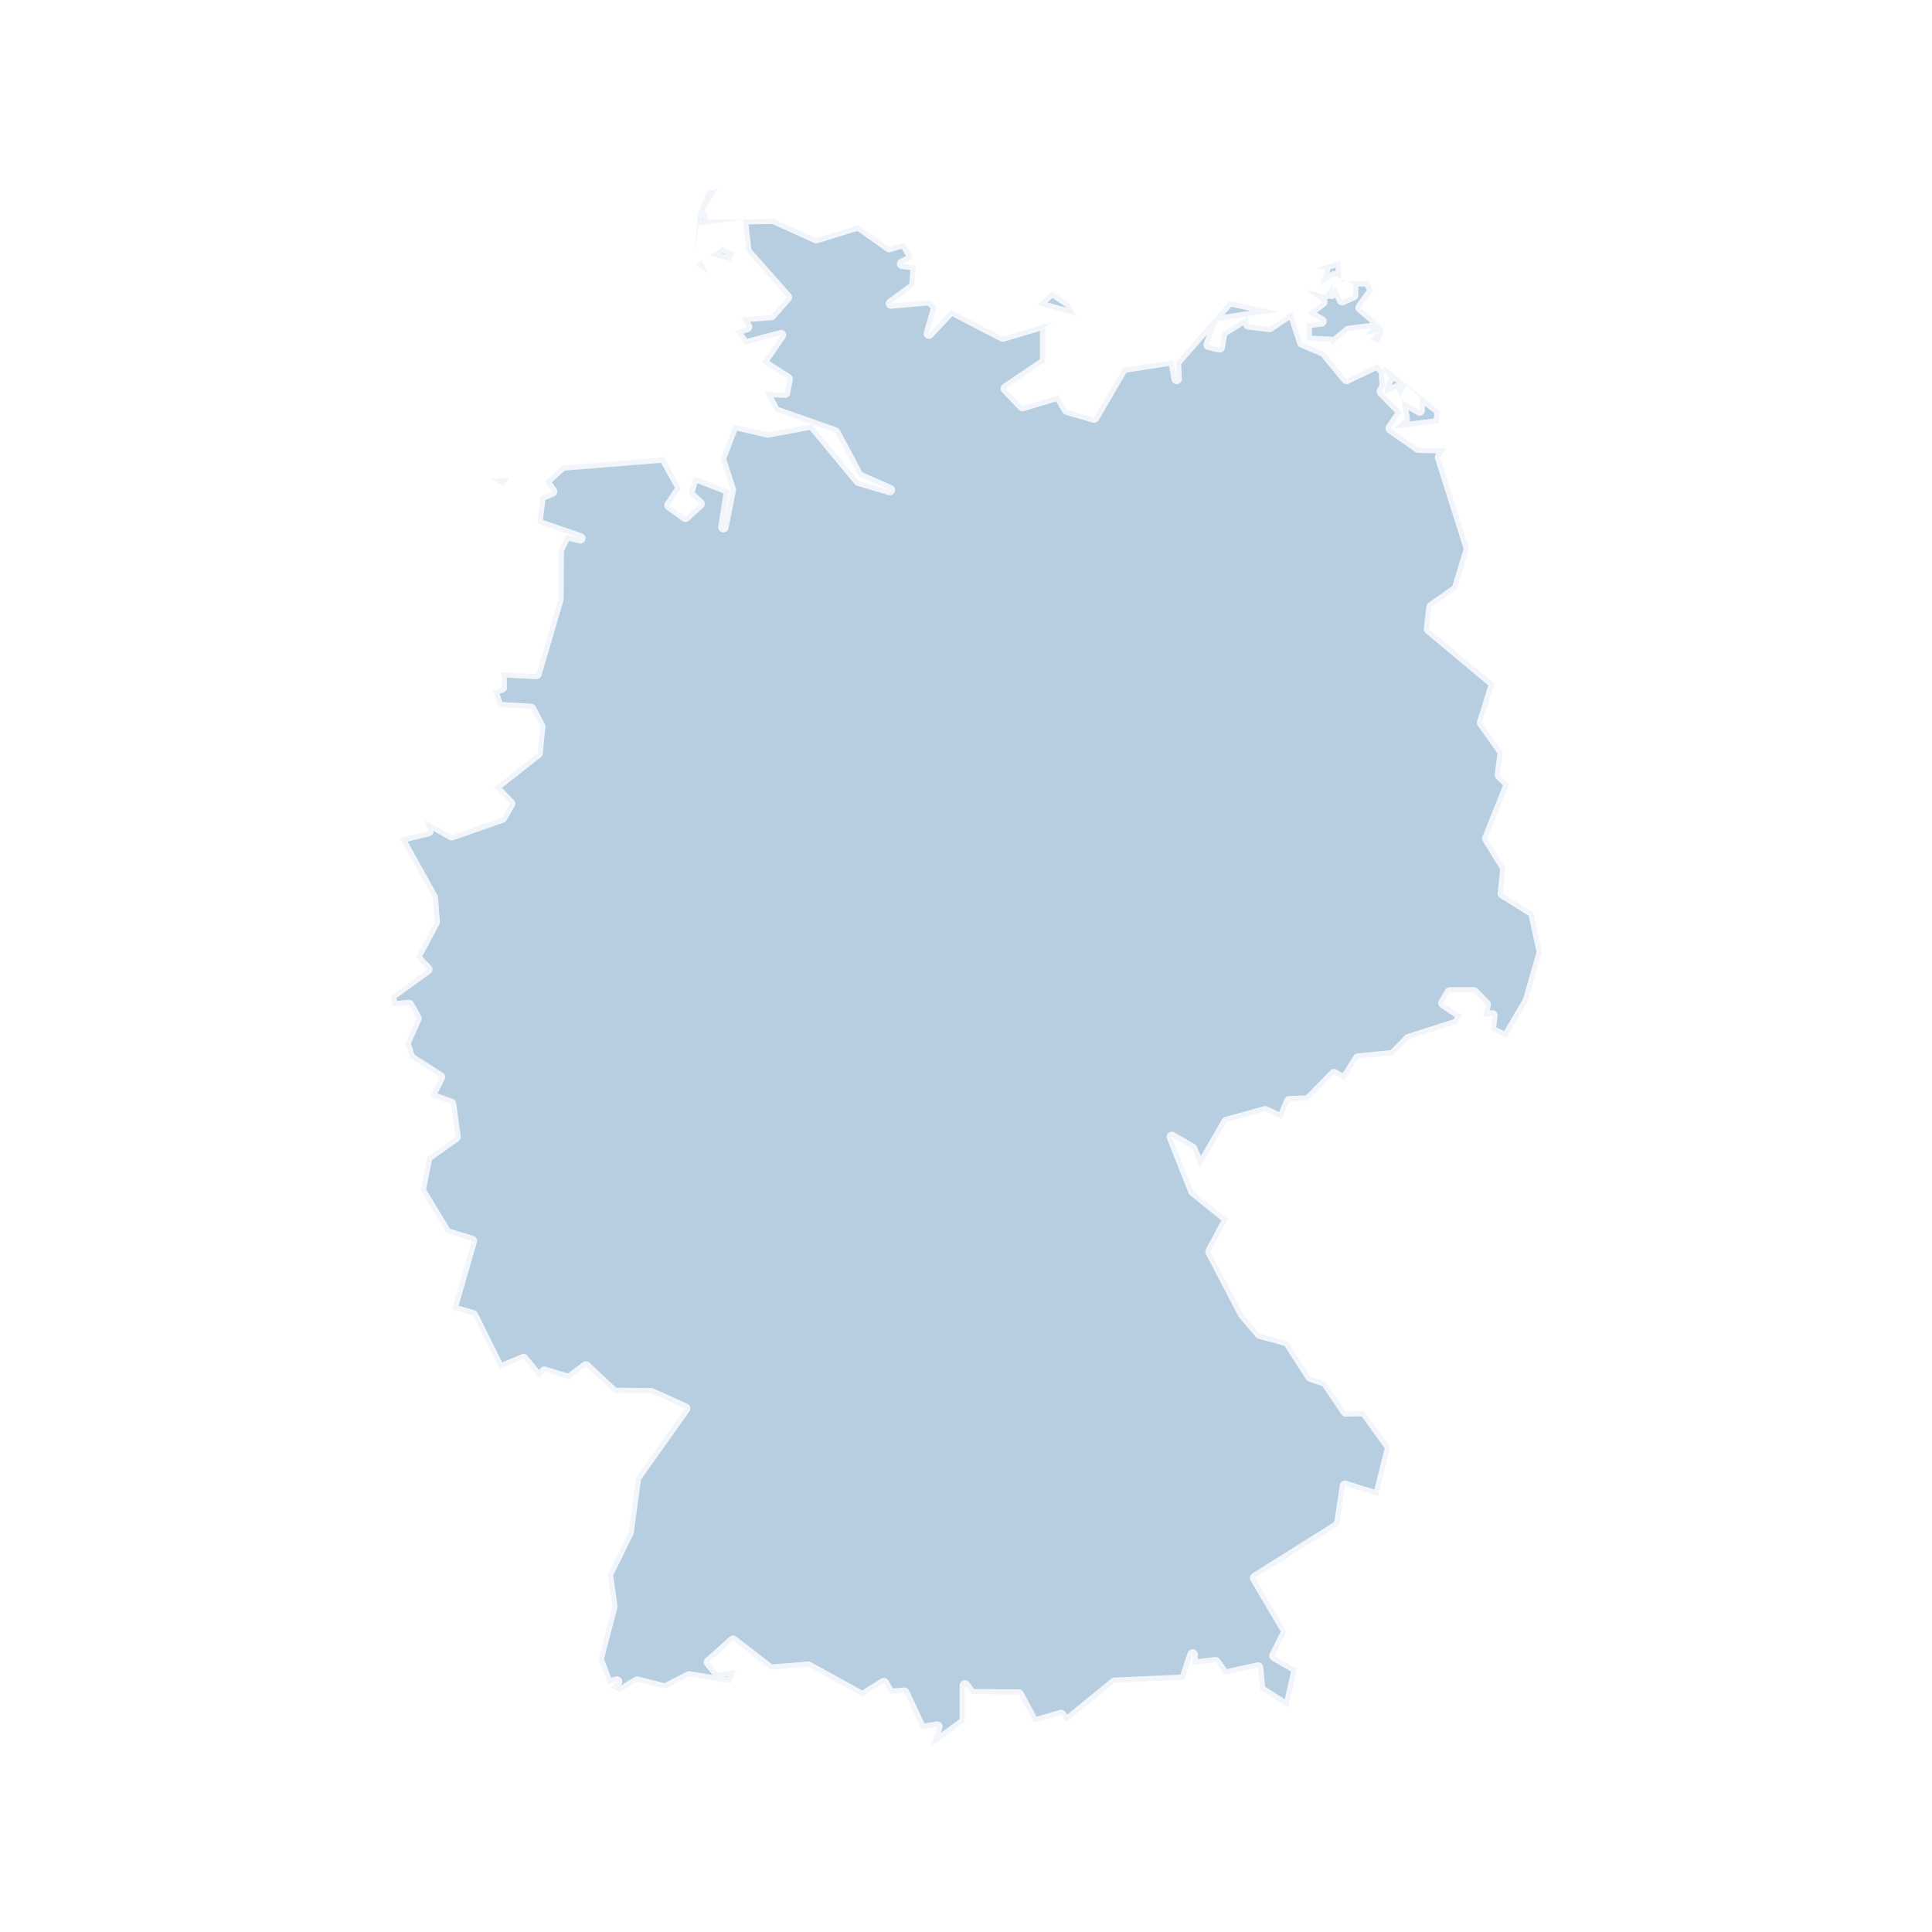
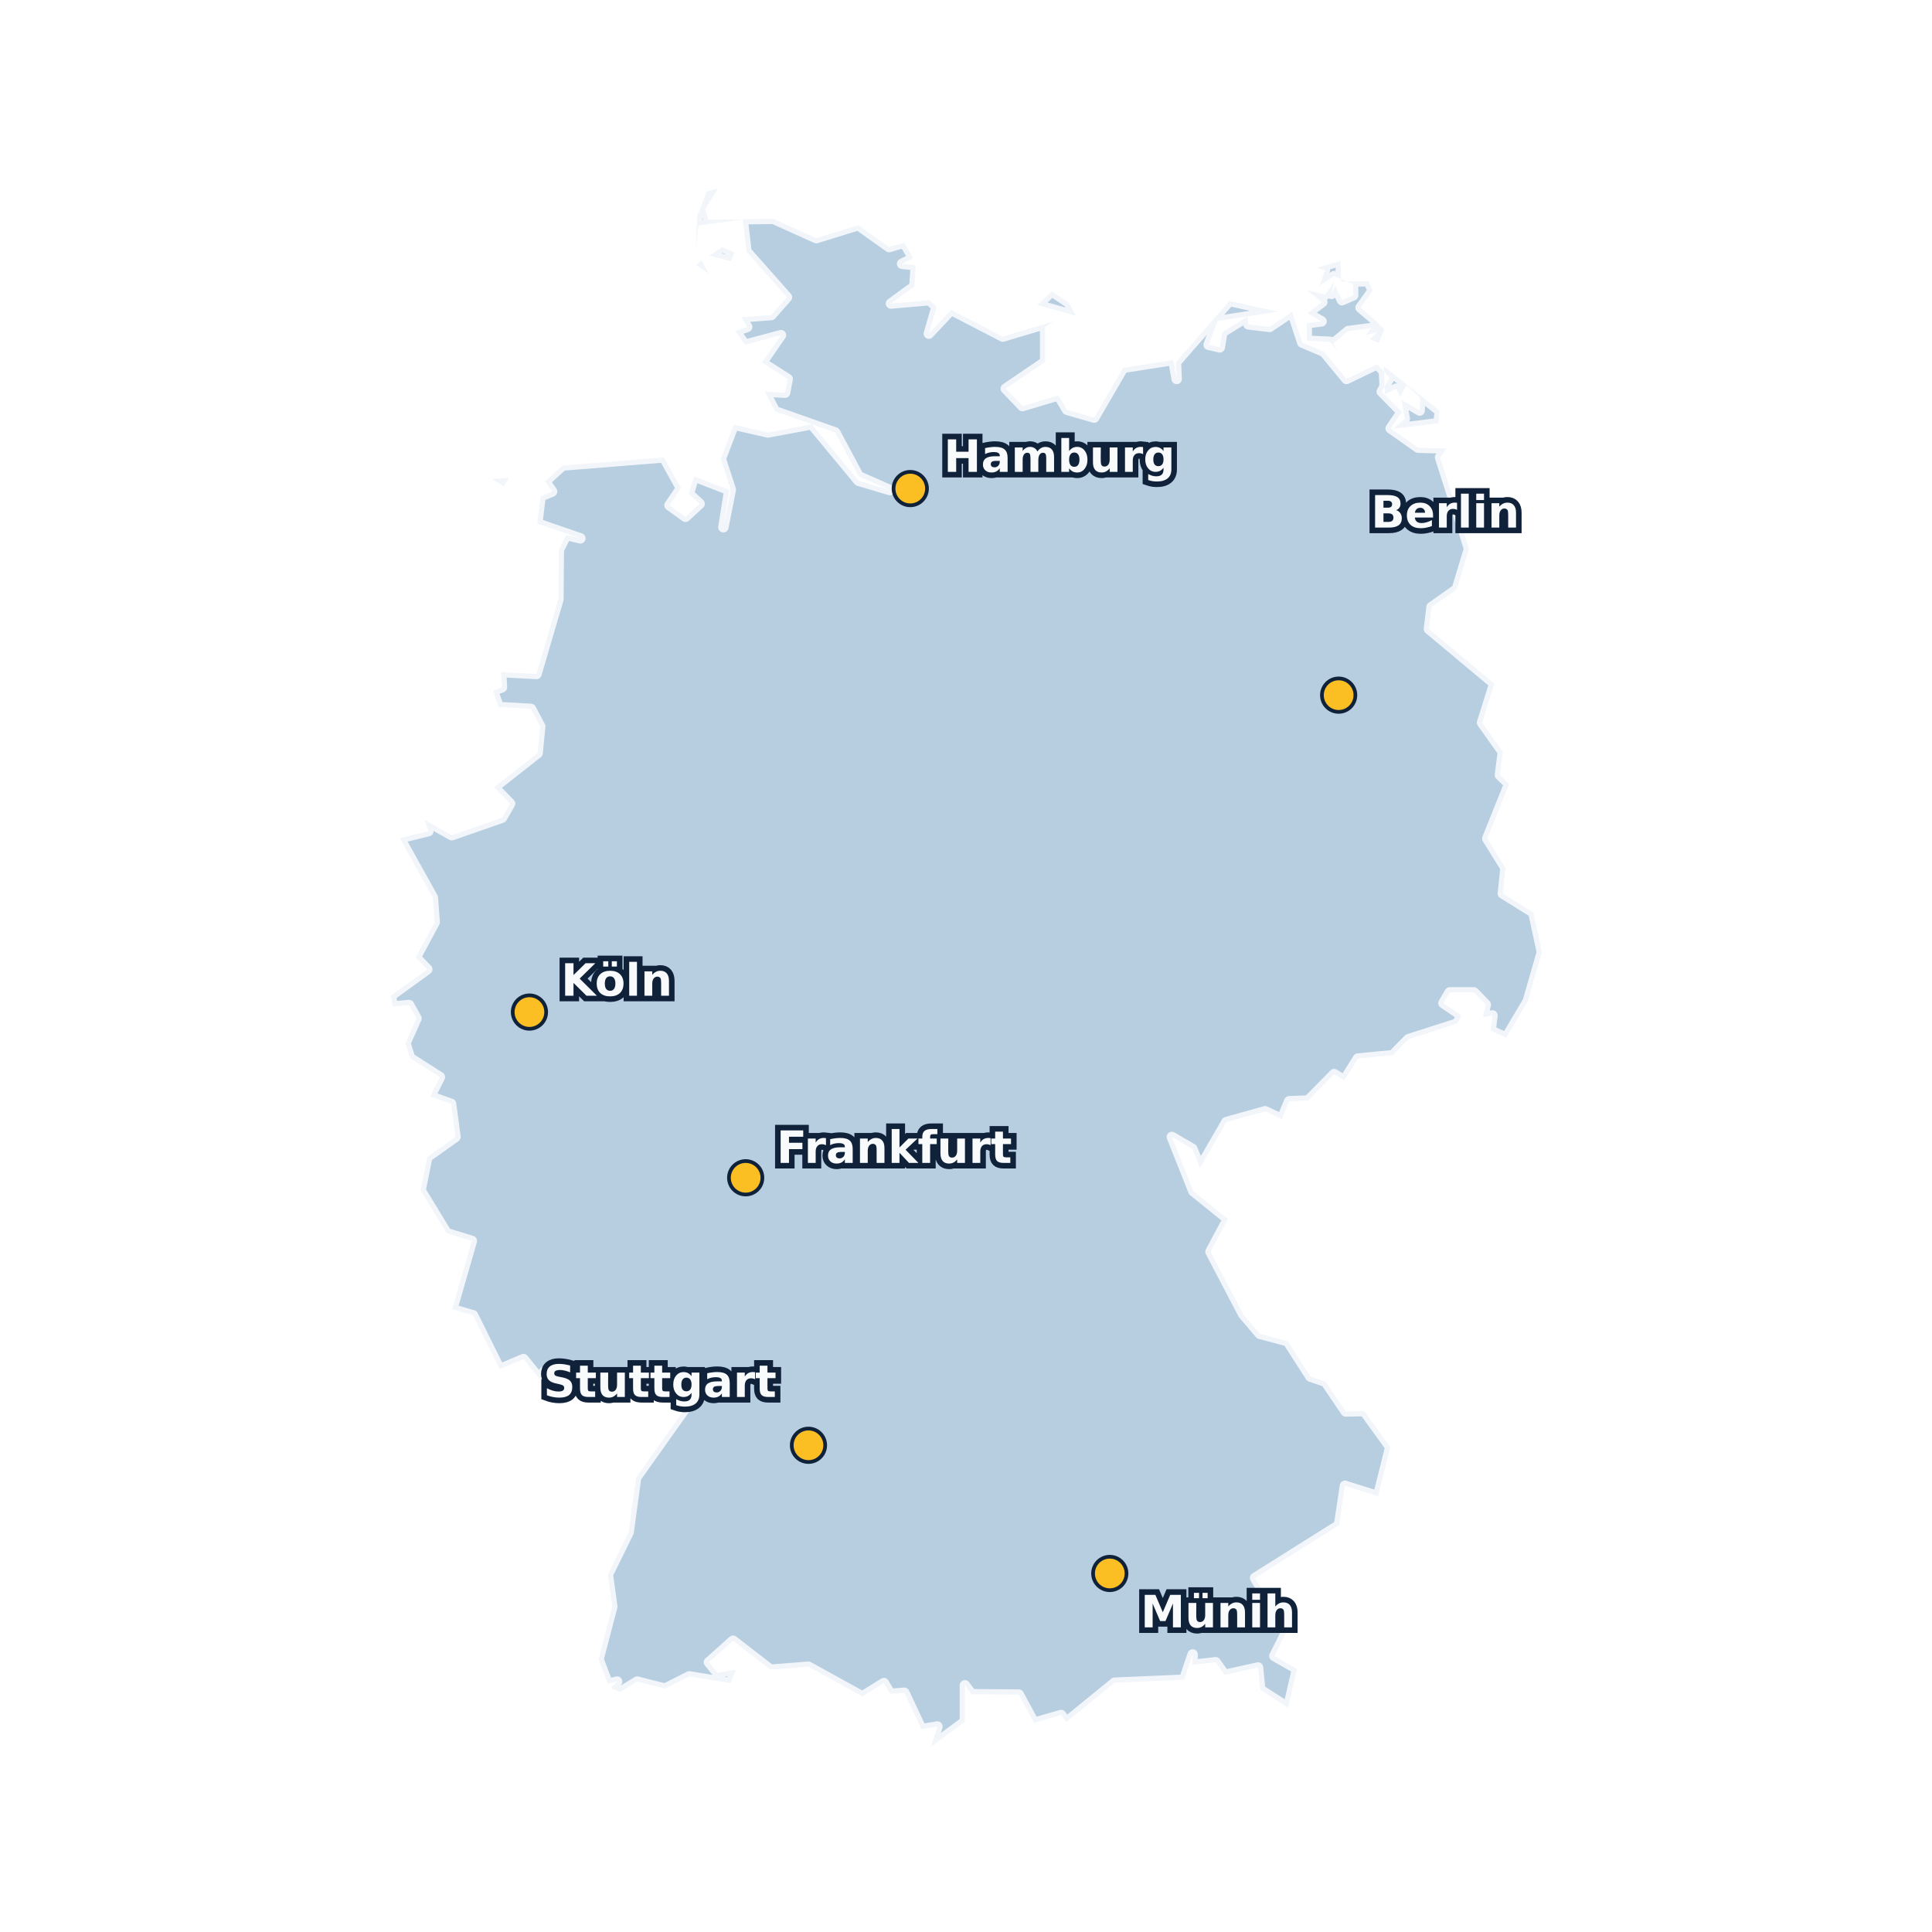
<svg xmlns="http://www.w3.org/2000/svg" viewBox="0 0 400 520" width="760" height="760" preserveAspectRatio="xMidYMid meet">
  <path id="germany-outline" d="M314.2,389.5 L310.9,402.7 L302.0,399.9 L300.4,410.5 L277.8,424.7 L286.3,439.1 L283.0,445.7 L289.1,449.2 L286.7,459.6 L279.2,454.8 L278.6,448.8 L269.6,450.8 L267.2,447.4 L260.9,448.1 L261.0,445.3 L258.7,452.1 L240.0,452.9 L227.0,463.5 L225.6,461.6 L218.3,463.7 L214.2,456.1 L201.5,456.0 L199.7,453.6 L199.7,463.4 L190.6,470.1 L192.3,464.7 L188.0,465.4 L183.4,455.6 L179.6,455.9 L177.9,453.0 L172.1,456.6 L157.6,448.6 L147.4,449.4 L137.3,441.6 L130.8,447.4 L133.1,450.2 L138.1,449.4 L136.6,453.0 L125.5,451.2 L119.0,454.5 L111.5,452.6 L106.9,455.4 L104.4,454.3 L106.1,452.6 L103.6,453.2 L101.1,446.6 L104.8,432.4 L103.6,423.8 L109.2,412.4 L111.2,397.7 L124.4,379.1 L115.3,375.0 L105.3,374.9 L97.7,367.8 L93.1,371.2 L86.5,369.2 L85.2,371.1 L80.9,365.8 L74.5,368.5 L67.3,354.0 L61.7,352.4 L67.0,334.0 L60.2,331.9 L53.2,320.4 L55.0,311.4 L62.6,306.0 L61.4,297.1 L55.8,295.1 L58.4,289.9 L50.4,284.8 L49.1,280.8 L52.1,274.1 L50.1,270.5 L45.7,270.9 L45.2,268.0 L55.0,260.9 L51.9,257.7 L57.0,248.2 L56.5,241.6 L47.6,225.6 L55.3,223.7 L54.3,220.7 L61.6,224.8 L75.1,220.1 L77.3,216.3 L73.0,211.9 L84.7,202.7 L85.4,195.5 L82.9,190.8 L74.2,190.3 L72.7,185.9 L75.1,185.0 L74.9,180.9 L84.4,181.4 L90.3,161.3 L90.4,148.0 L92.4,144.0 L96.2,144.9 L84.6,140.9 L85.5,133.6 L88.6,132.3 L86.7,129.6 L91.4,125.3 L118.7,123.1 L123.3,131.4 L120.2,136.0 L124.5,139.1 L128.3,135.6 L125.4,132.9 L126.8,128.2 L136.3,131.9 L134.7,141.9 L136.7,131.8 L134.0,123.5 L137.5,114.3 L146.7,116.4 L158.5,114.2 L171.1,129.4 L179.5,131.9 L171.1,128.2 L164.8,116.4 L148.6,110.7 L145.8,105.4 L151.3,105.7 L152.0,102.0 L145.1,97.6 L150.2,90.2 L140.5,92.8 L137.9,89.1 L141.1,88.0 L139.5,85.4 L147.6,84.8 L151.8,80.0 L140.9,67.7 L139.9,59.0 L148.2,58.9 L159.7,64.1 L171.0,60.6 L179.3,66.5 L183.4,65.3 L185.8,69.5 L182.8,71.0 L186.5,71.4 L186.1,77.1 L179.8,81.7 L190.1,80.8 L192.1,82.5 L190.0,89.8 L196.0,83.4 L209.9,90.6 L223.6,86.5 L221.3,88.0 L221.3,97.4 L210.7,104.6 L215.2,109.3 L224.9,106.4 L227.2,110.3 L234.5,112.4 L242.3,99.0 L255.8,96.9 L256.7,102.0 L256.5,97.5 L270.9,81.0 L284.0,83.9 L267.7,86.4 L265.3,92.8 L268.3,93.5 L269.0,89.4 L275.8,85.2 L276.0,87.3 L281.7,88.0 L287.8,83.9 L290.5,92.2 L296.4,94.7 L302.4,102.0 L310.7,98.0 L314.0,101.7 L311.9,105.4 L317.3,110.9 L314.3,115.3 L321.7,120.5 L329.4,120.7 L327.6,123.1 L335.4,147.7 L332.1,158.6 L325.3,163.4 L324.6,169.3 L342.2,184.0 L338.9,194.5 L344.5,202.4 L343.7,208.6 L346.2,211.0 L340.3,225.7 L345.2,233.6 L344.5,240.5 L352.7,245.6 L355.0,256.3 L351.2,269.5 L345.4,279.3 L341.2,277.4 L341.7,273.3 L339.1,273.8 L339.9,270.4 L336.7,267.1 L330.2,267.1 L328.5,270.0 L333.4,273.3 L332.2,275.5 L319.1,279.7 L314.9,284.0 L305.5,284.9 L301.8,290.8 L299.1,289.1 L292.1,296.2 L287.0,296.4 L285.0,301.2 L280.5,299.1 L270.1,302.0 L263.0,314.3 L260.9,309.2 L255.4,306.0 L261.2,320.6 L270.5,328.1 L265.8,336.9 L274.6,353.7 L279.1,359.0 L286.6,361.0 L292.7,370.5 L296.8,371.9 L302.2,379.9 L307.2,379.8 Z M327.5,110.6 L327.2,113.9 L315.0,115.4 L318.1,112.7 L317.2,107.6 L322.1,110.5 L322.2,107.0 L318.6,103.7 L316.8,106.8 L315.8,104.6 L312.8,106.1 L312.4,98.5 Z M77.0,128.6 L75.6,130.9 L72.3,128.9 Z M227.7,81.5 L229.6,85.0 L219.2,82.1 L223.1,78.4 Z M310.2,86.2 L312.6,88.7 L311.1,92.3 L308.7,91.3 L310.7,89.4 L307.5,90.2 L309.1,88.3 L302.9,89.1 L298.8,92.5 L300.4,95.0 L298.0,92.0 L291.7,91.7 L291.7,87.0 L295.7,86.5 L291.9,84.3 L295.9,81.3 L291.5,78.0 L296.7,79.3 L299.1,75.8 L298.4,79.1 L299.4,76.9 L301.2,80.8 L304.2,79.5 L304.2,76.5 L299.1,74.3 L295.2,76.9 L296.6,72.7 L294.4,72.1 L300.8,70.2 L301.0,75.8 L308.3,75.7 L309.5,78.2 L306.2,82.8 Z M128.8,69.9 L130.7,73.6 L127.5,71.4 Z M134.4,66.5 L137.7,68.0 L136.7,70.3 L130.9,68.8 Z M129.8,56.2 L130.7,59.1 L139.7,59.1 L128.0,60.7 L127.2,67.3 L127.7,58.1 L130.2,51.5 L133.3,50.7 Z" fill="rgba(46,112,168,0.34)" stroke="rgba(255,255,255,0.82)" stroke-width="2.8" stroke-linejoin="round" fill-rule="evenodd" />
+   <g id="major-cities" fill="#f8fafc" font-family="DejaVu Sans, Arial, sans-serif" font-size="12" font-weight="700" stroke="#10213a" stroke-width="3" paint-order="stroke fill">
+     <g id="city-hamburg">
+       <circle cx="185.0" cy="131.5" r="4" fill="#fbbf24" stroke="#10213a" stroke-width="2" />
+       <text x="194" y="127">Hamburg</text>
+     </g>
+     <g id="city-berlin">
+       <circle cx="300.3" cy="187.1" r="4" fill="#fbbf24" stroke="#10213a" stroke-width="2" />
+       <text x="309" y="142">Berlin</text>
+     </g>
+     <g id="city-cologne">
+       <circle cx="82.5" cy="272.4" r="4" fill="#fbbf24" stroke="#10213a" stroke-width="2" />
+       <text x="91" y="268">Köln</text>
+     </g>
+     <g id="city-frankfurt">
+       <circle cx="140.7" cy="317.0" r="4" fill="#fbbf24" stroke="#10213a" stroke-width="2" />
+       <text x="149" y="313">Frankfurt</text>
+     </g>
+     <g id="city-stuttgart">
+       <circle cx="157.6" cy="389.0" r="4" fill="#fbbf24" stroke="#10213a" stroke-width="2" />
+       <text x="149" y="376" text-anchor="end">Stuttgart</text>
+     </g>
+     <g id="city-munich">
+       <circle cx="238.7" cy="423.5" r="4" fill="#fbbf24" stroke="#10213a" stroke-width="2" />
+       <text x="247" y="438">Münih</text>
+     </g>
+   </g>
</svg>
